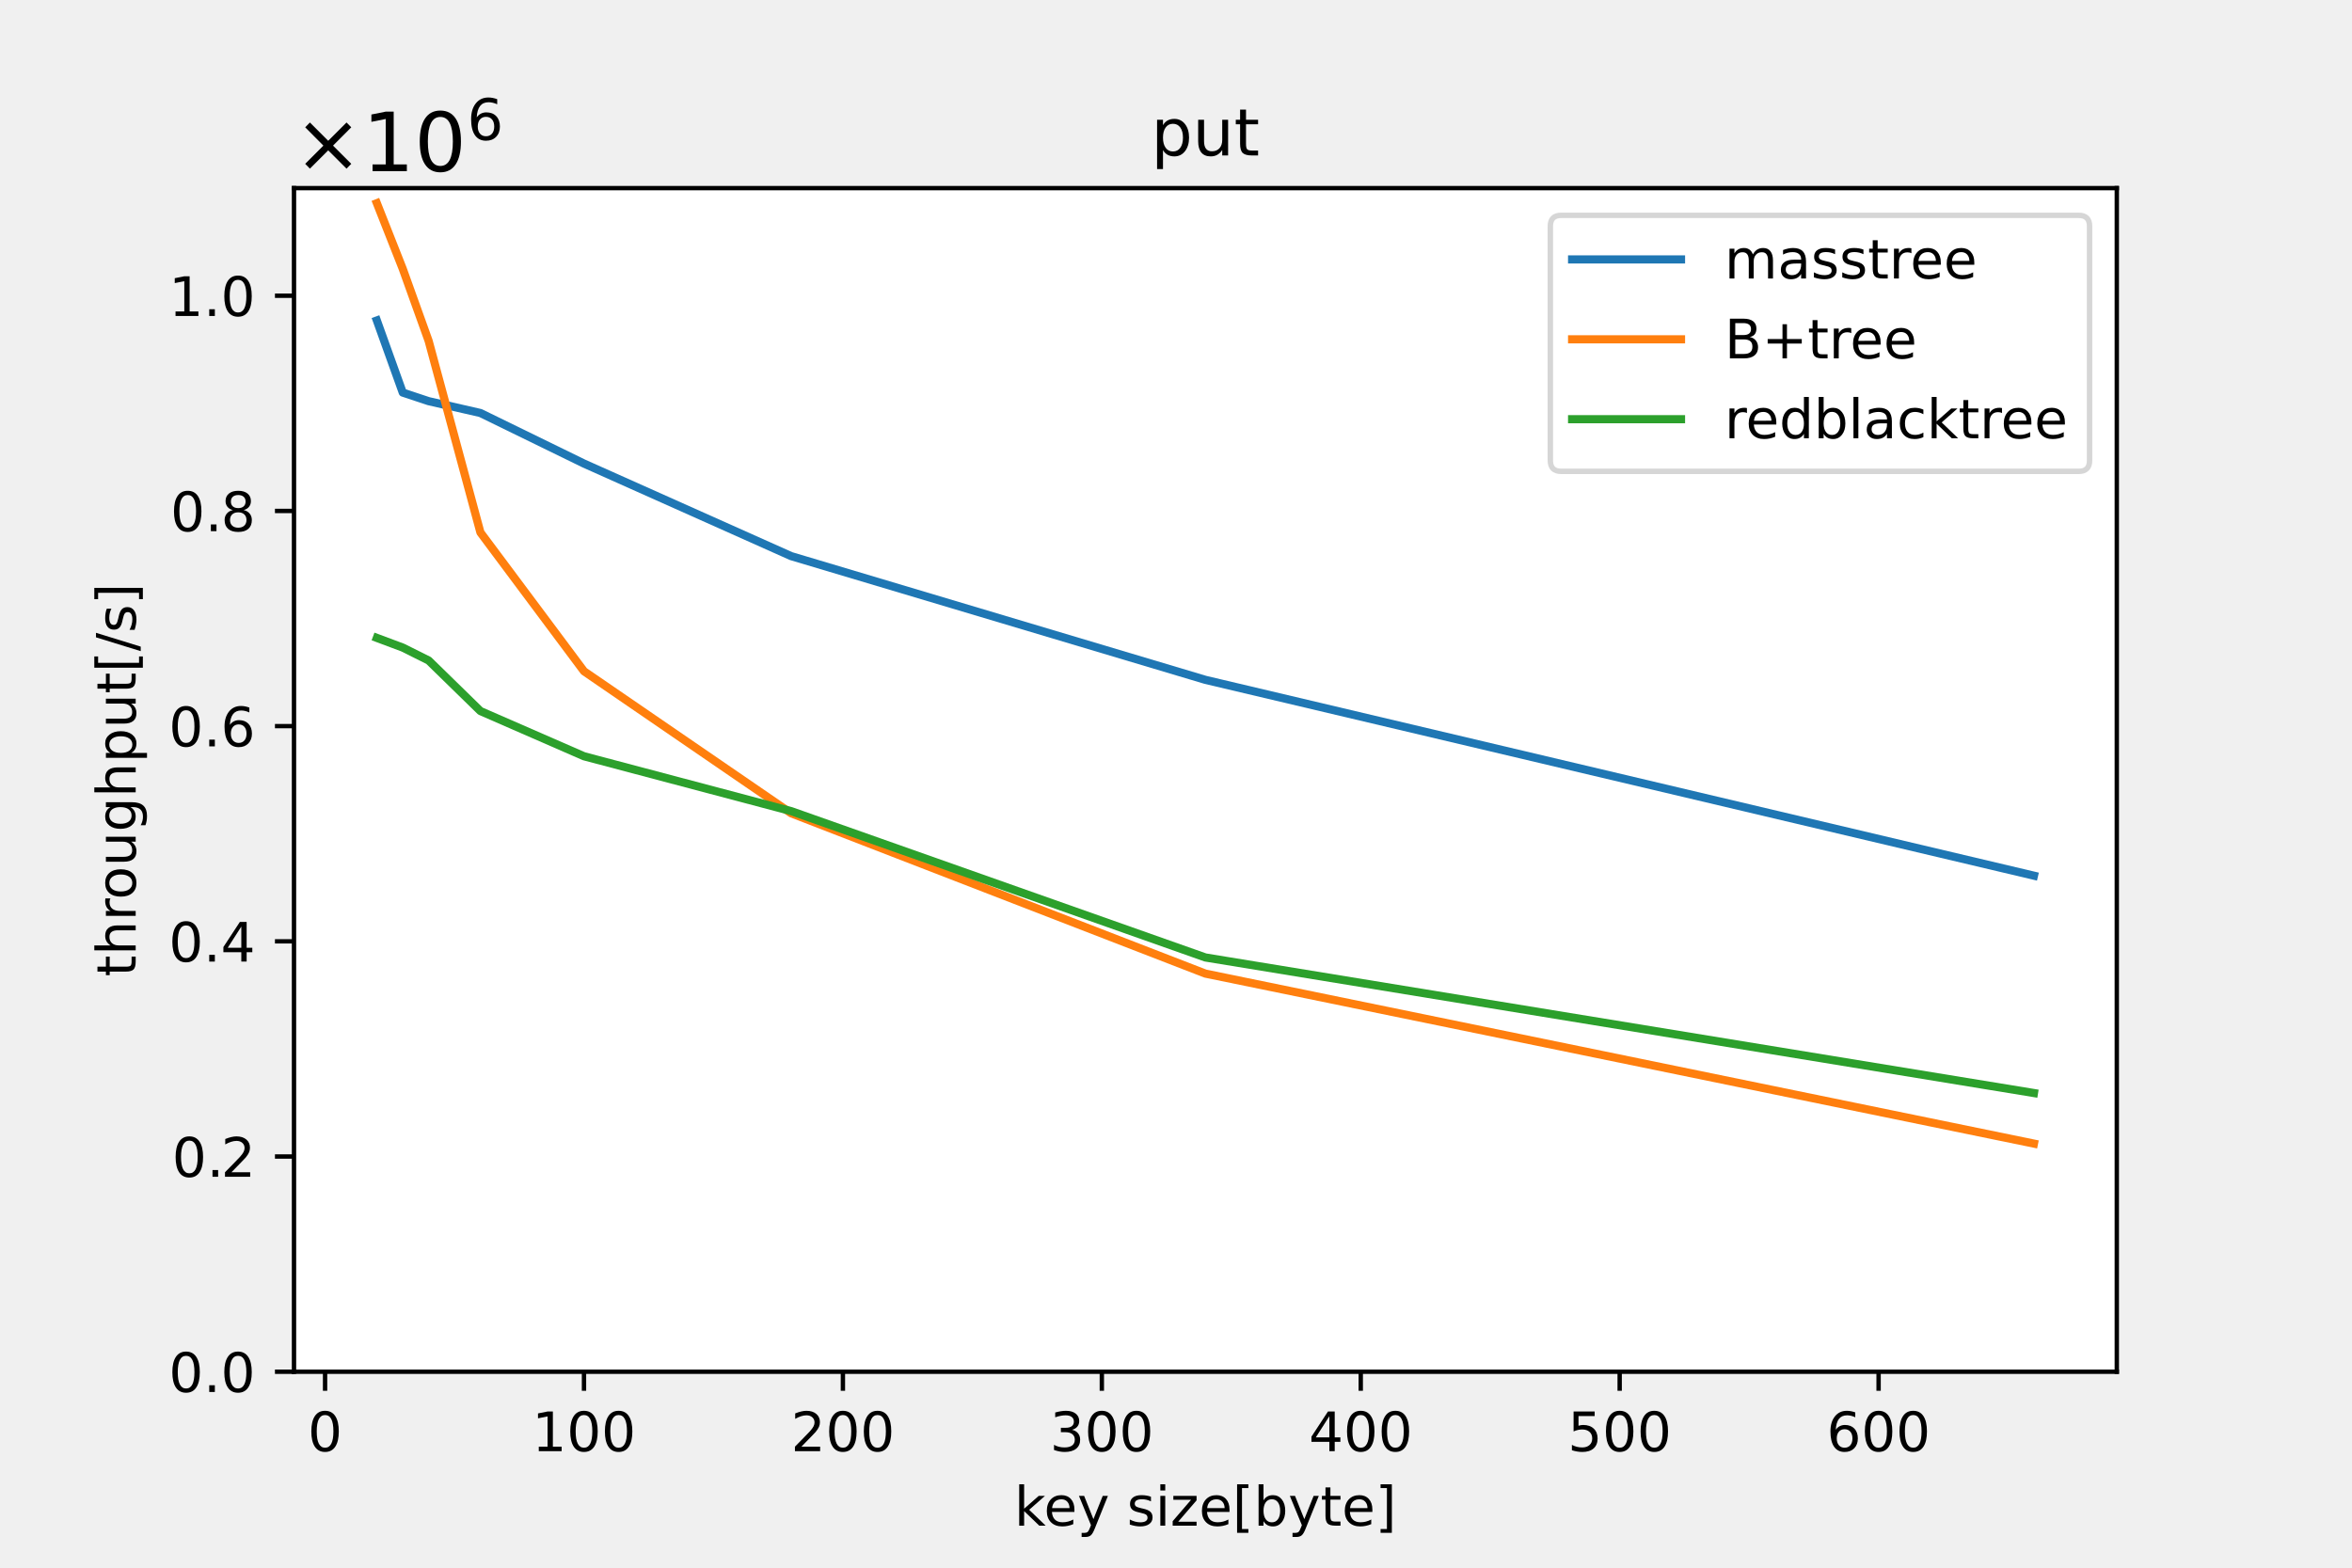
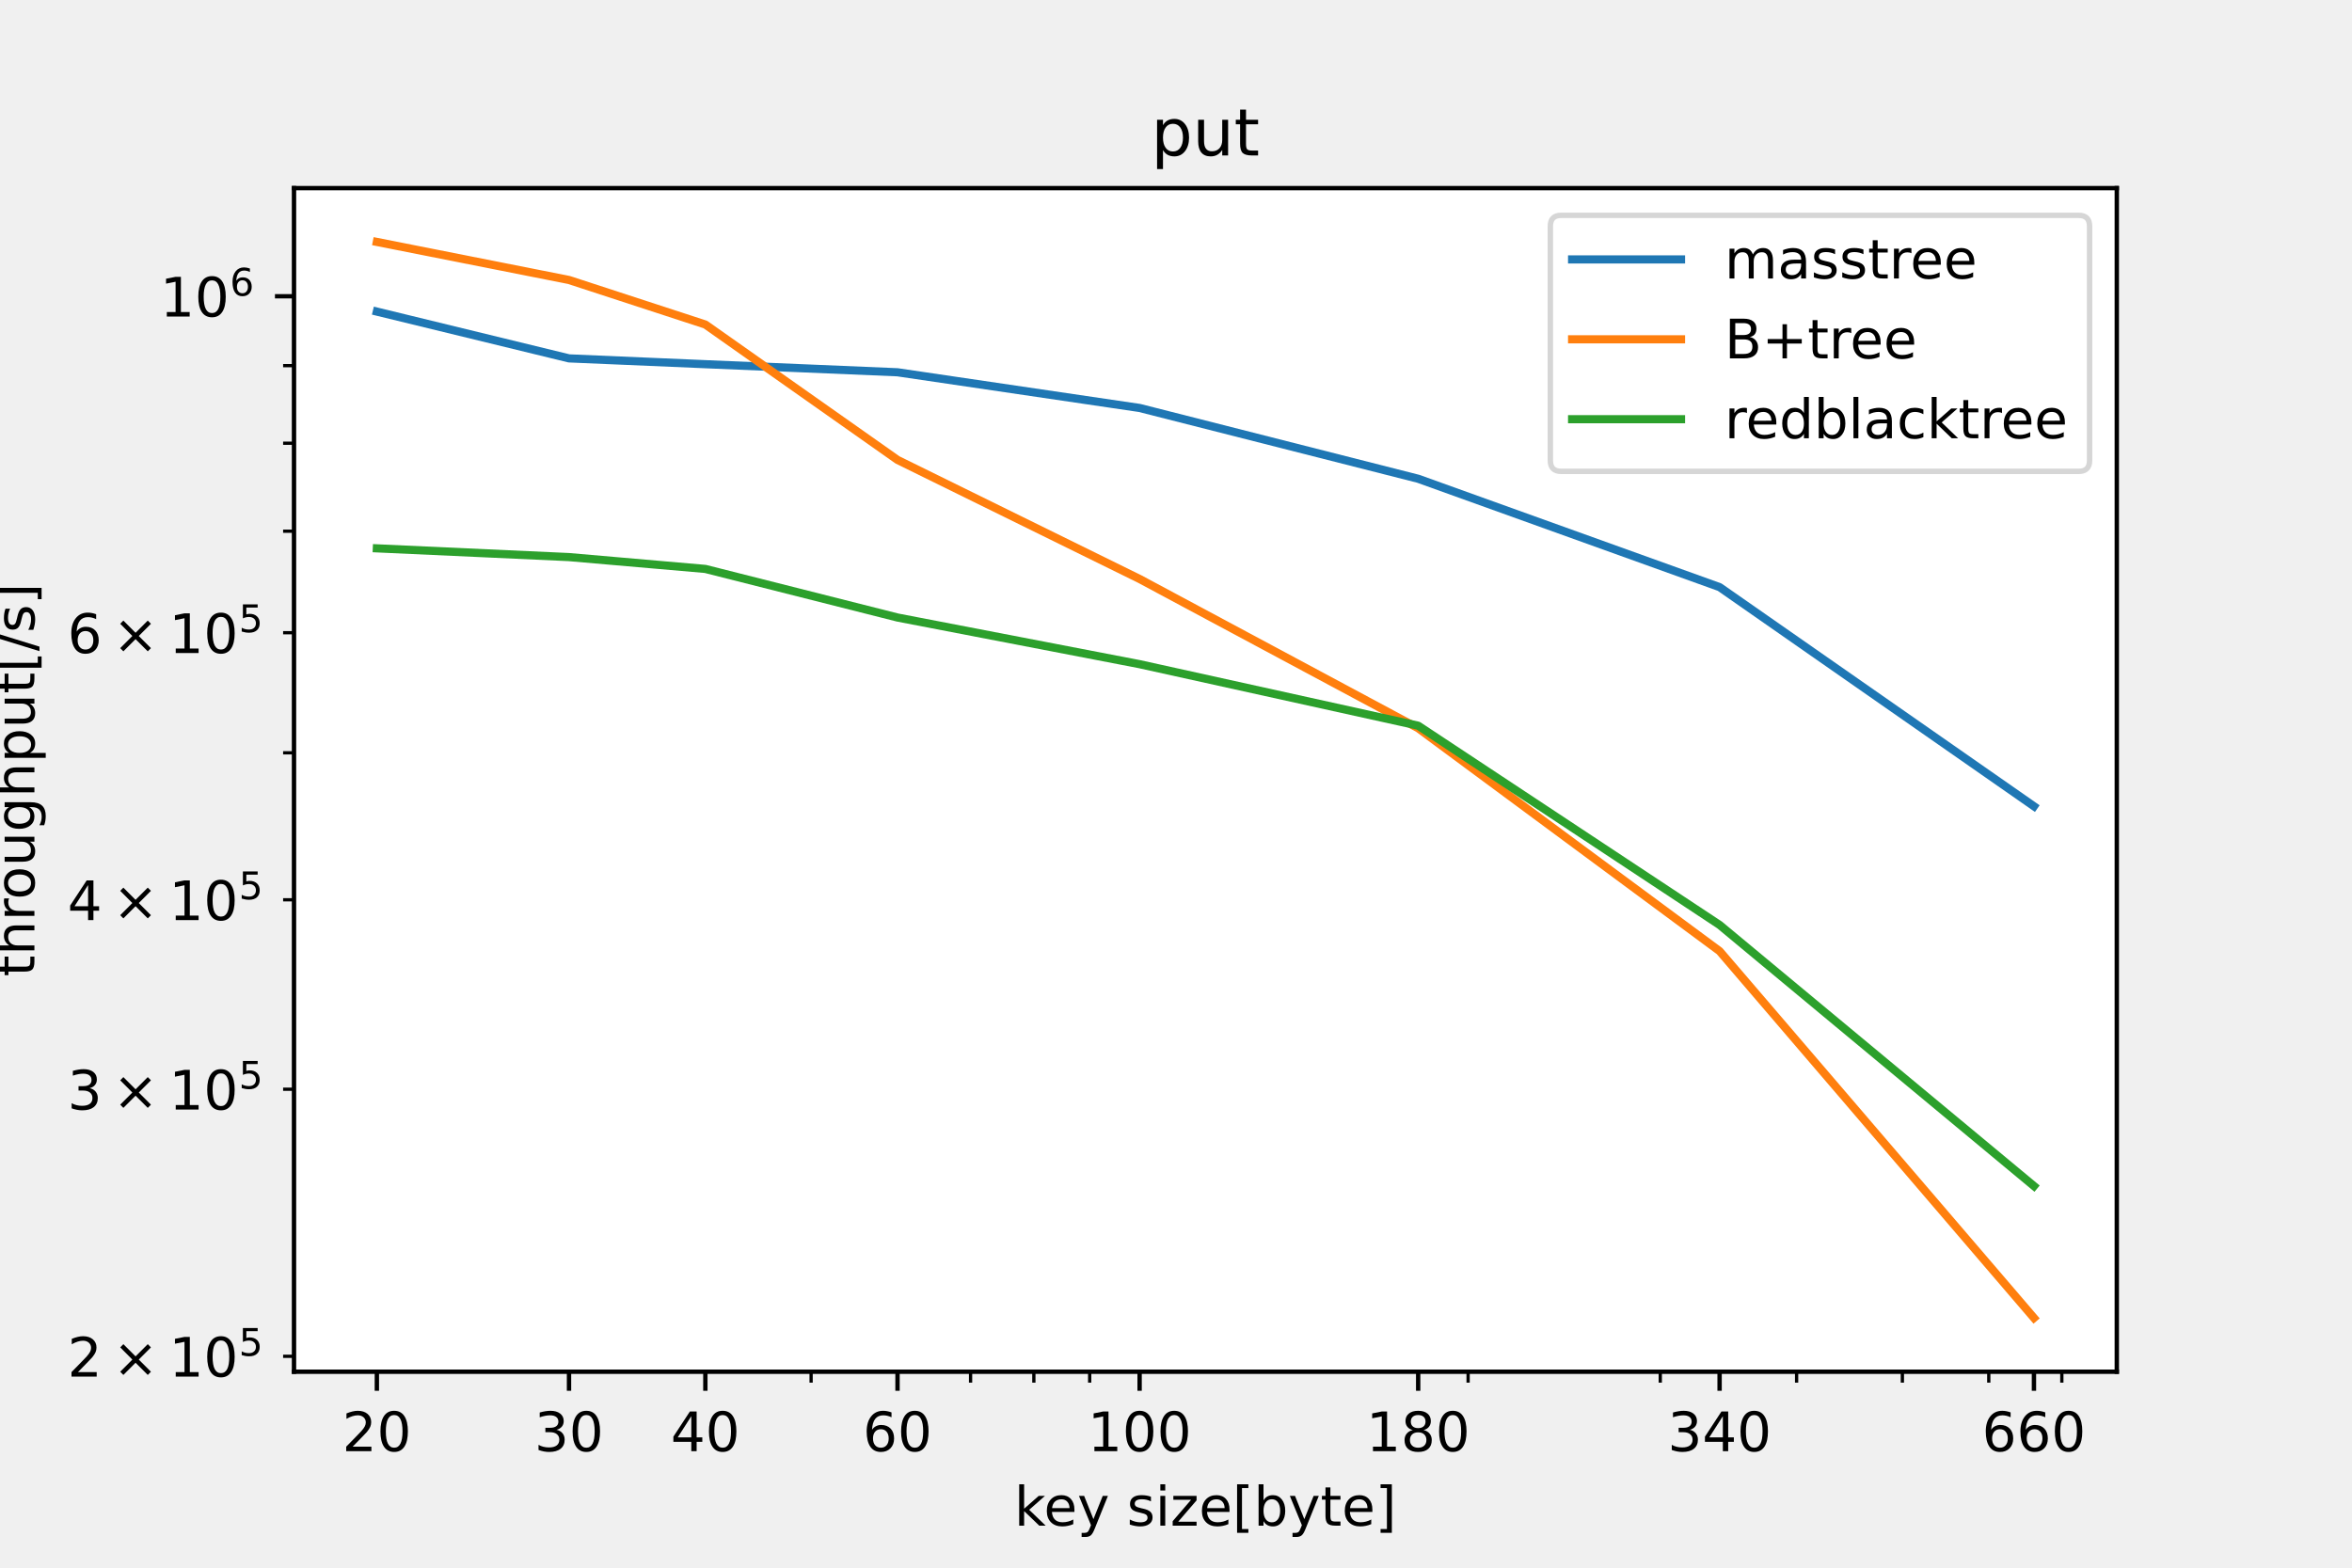
<svg xmlns="http://www.w3.org/2000/svg" xmlns:xlink="http://www.w3.org/1999/xlink" width="432pt" height="288pt" viewBox="0 0 432 288" version="1.1">
  <defs>
    <style type="text/css">*{stroke-linejoin: round; stroke-linecap: butt}</style>
  </defs>
  <g id="figure_1">
    <g id="patch_1">
      <path d="M 0 288  L 432 288  L 432 0  L 0 0  L 0 288  z " style="fill: none" />
    </g>
    <g id="axes_1">
      <g id="patch_2">
        <path d="M 54 252  L 388.8 252  L 388.8 34.56  L 54 34.56  z " style="fill: #ffffff" />
      </g>
      <g id="matplotlib.axis_1">
        <g id="xtick_1">
          <g id="line2d_1">
            <defs>
-               <path id="mc90c096ad5" d="M 0 0  L 0 3.5  " style="stroke: #000000; stroke-width: 0.8" />
-             </defs>
-             <g>
-               <use xlink:href="#mc90c096ad5" x="59.707" y="252" style="stroke: #000000; stroke-width: 0.8" />
+               <path id="m0f35cb4d89" d="M 0 0  L 0 3.5  " style="stroke: #000000; stroke-width: 0.8" />
+             </defs>
+             <g>
+               <use xlink:href="#m0f35cb4d89" x="69.218" y="252" style="stroke: #000000; stroke-width: 0.8" />
            </g>
          </g>
          <g id="text_1">
-             <g transform="translate(56.52557 266.5984)scale(0.1 -0.1)">
-               <defs>
+             <g transform="translate(62.85568 266.5984)scale(0.1 -0.1)">
+               <defs>
+                 <path id="DejaVuSans-32" d="M 1228 531  L 3431 531  L 3431 0  L 469 0  L 469 531  Q 828 903 1448 1529  Q 2069 2156 2228 2338  Q 2531 2678 2651 2914  Q 2772 3150 2772 3378  Q 2772 3750 2511 3984  Q 2250 4219 1831 4219  Q 1534 4219 1204 4116  Q 875 4013 500 3803  L 500 4441  Q 881 4594 1212 4672  Q 1544 4750 1819 4750  Q 2544 4750 2975 4387  Q 3406 4025 3406 3419  Q 3406 3131 3298 2873  Q 3191 2616 2906 2266  Q 2828 2175 2409 1742  Q 1991 1309 1228 531  z " transform="scale(0.015625)" />
                <path id="DejaVuSans-30" d="M 2034 4250  Q 1547 4250 1301 3770  Q 1056 3291 1056 2328  Q 1056 1369 1301 889  Q 1547 409 2034 409  Q 2525 409 2770 889  Q 3016 1369 3016 2328  Q 3016 3291 2770 3770  Q 2525 4250 2034 4250  z M 2034 4750  Q 2819 4750 3233 4129  Q 3647 3509 3647 2328  Q 3647 1150 3233 529  Q 2819 -91 2034 -91  Q 1250 -91 836 529  Q 422 1150 422 2328  Q 422 3509 836 4129  Q 1250 4750 2034 4750  z " transform="scale(0.015625)" />
              </defs>
-               <use xlink:href="#DejaVuSans-30" />
+               <use xlink:href="#DejaVuSans-32" />
+               <use xlink:href="#DejaVuSans-30" x="63.623" />
            </g>
          </g>
        </g>
        <g id="xtick_2">
          <g id="line2d_2">
            <g>
-               <use xlink:href="#mc90c096ad5" x="107.264" y="252" style="stroke: #000000; stroke-width: 0.8" />
+               <use xlink:href="#m0f35cb4d89" x="104.513" y="252" style="stroke: #000000; stroke-width: 0.8" />
            </g>
          </g>
          <g id="text_2">
-             <g transform="translate(97.71989 266.5984)scale(0.1 -0.1)">
+             <g transform="translate(98.15057 266.5984)scale(0.1 -0.1)">
+               <defs>
+                 <path id="DejaVuSans-33" d="M 2597 2516  Q 3050 2419 3304 2112  Q 3559 1806 3559 1356  Q 3559 666 3084 287  Q 2609 -91 1734 -91  Q 1441 -91 1130 -33  Q 819 25 488 141  L 488 750  Q 750 597 1062 519  Q 1375 441 1716 441  Q 2309 441 2620 675  Q 2931 909 2931 1356  Q 2931 1769 2642 2001  Q 2353 2234 1838 2234  L 1294 2234  L 1294 2753  L 1863 2753  Q 2328 2753 2575 2939  Q 2822 3125 2822 3475  Q 2822 3834 2567 4026  Q 2313 4219 1838 4219  Q 1578 4219 1281 4162  Q 984 4106 628 3988  L 628 4550  Q 988 4650 1302 4700  Q 1616 4750 1894 4750  Q 2613 4750 3031 4423  Q 3450 4097 3450 3541  Q 3450 3153 3228 2886  Q 3006 2619 2597 2516  z " transform="scale(0.015625)" />
+               </defs>
+               <use xlink:href="#DejaVuSans-33" />
+               <use xlink:href="#DejaVuSans-30" x="63.623" />
+             </g>
+           </g>
+         </g>
+         <g id="xtick_3">
+           <g id="line2d_3">
+             <g>
+               <use xlink:href="#m0f35cb4d89" x="129.555" y="252" style="stroke: #000000; stroke-width: 0.8" />
+             </g>
+           </g>
+           <g id="text_3">
+             <g transform="translate(123.1927 266.5984)scale(0.1 -0.1)">
+               <defs>
+                 <path id="DejaVuSans-34" d="M 2419 4116  L 825 1625  L 2419 1625  L 2419 4116  z M 2253 4666  L 3047 4666  L 3047 1625  L 3713 1625  L 3713 1100  L 3047 1100  L 3047 0  L 2419 0  L 2419 1100  L 313 1100  L 313 1709  L 2253 4666  z " transform="scale(0.015625)" />
+               </defs>
+               <use xlink:href="#DejaVuSans-34" />
+               <use xlink:href="#DejaVuSans-30" x="63.623" />
+             </g>
+           </g>
+         </g>
+         <g id="xtick_4">
+           <g id="line2d_4">
+             <g>
+               <use xlink:href="#m0f35cb4d89" x="164.85" y="252" style="stroke: #000000; stroke-width: 0.8" />
+             </g>
+           </g>
+           <g id="text_4">
+             <g transform="translate(158.4876 266.5984)scale(0.1 -0.1)">
+               <defs>
+                 <path id="DejaVuSans-36" d="M 2113 2584  Q 1688 2584 1439 2293  Q 1191 2003 1191 1497  Q 1191 994 1439 701  Q 1688 409 2113 409  Q 2538 409 2786 701  Q 3034 994 3034 1497  Q 3034 2003 2786 2293  Q 2538 2584 2113 2584  z M 3366 4563  L 3366 3988  Q 3128 4100 2886 4159  Q 2644 4219 2406 4219  Q 1781 4219 1451 3797  Q 1122 3375 1075 2522  Q 1259 2794 1537 2939  Q 1816 3084 2150 3084  Q 2853 3084 3261 2657  Q 3669 2231 3669 1497  Q 3669 778 3244 343  Q 2819 -91 2113 -91  Q 1303 -91 875 529  Q 447 1150 447 2328  Q 447 3434 972 4092  Q 1497 4750 2381 4750  Q 2619 4750 2861 4703  Q 3103 4656 3366 4563  z " transform="scale(0.015625)" />
+               </defs>
+               <use xlink:href="#DejaVuSans-36" />
+               <use xlink:href="#DejaVuSans-30" x="63.623" />
+             </g>
+           </g>
+         </g>
+         <g id="xtick_5">
+           <g id="line2d_5">
+             <g>
+               <use xlink:href="#m0f35cb4d89" x="209.316" y="252" style="stroke: #000000; stroke-width: 0.8" />
+             </g>
+           </g>
+           <g id="text_5">
+             <g transform="translate(199.7726 266.5984)scale(0.1 -0.1)">
              <defs>
                <path id="DejaVuSans-31" d="M 794 531  L 1825 531  L 1825 4091  L 703 3866  L 703 4441  L 1819 4666  L 2450 4666  L 2450 531  L 3481 531  L 3481 0  L 794 0  L 794 531  z " transform="scale(0.015625)" />
              </defs>
              <use xlink:href="#DejaVuSans-31" />
              <use xlink:href="#DejaVuSans-30" x="63.623" />
              <use xlink:href="#DejaVuSans-30" x="127.246" />
            </g>
          </g>
        </g>
-         <g id="xtick_3">
-           <g id="line2d_3">
-             <g>
-               <use xlink:href="#mc90c096ad5" x="154.82" y="252" style="stroke: #000000; stroke-width: 0.8" />
-             </g>
-           </g>
-           <g id="text_3">
-             <g transform="translate(145.2767 266.5984)scale(0.1 -0.1)">
-               <defs>
-                 <path id="DejaVuSans-32" d="M 1228 531  L 3431 531  L 3431 0  L 469 0  L 469 531  Q 828 903 1448 1529  Q 2069 2156 2228 2338  Q 2531 2678 2651 2914  Q 2772 3150 2772 3378  Q 2772 3750 2511 3984  Q 2250 4219 1831 4219  Q 1534 4219 1204 4116  Q 875 4013 500 3803  L 500 4441  Q 881 4594 1212 4672  Q 1544 4750 1819 4750  Q 2544 4750 2975 4387  Q 3406 4025 3406 3419  Q 3406 3131 3298 2873  Q 3191 2616 2906 2266  Q 2828 2175 2409 1742  Q 1991 1309 1228 531  z " transform="scale(0.015625)" />
-               </defs>
-               <use xlink:href="#DejaVuSans-32" />
-               <use xlink:href="#DejaVuSans-30" x="63.623" />
-               <use xlink:href="#DejaVuSans-30" x="127.246" />
-             </g>
-           </g>
-         </g>
-         <g id="xtick_4">
-           <g id="line2d_4">
-             <g>
-               <use xlink:href="#mc90c096ad5" x="202.377" y="252" style="stroke: #000000; stroke-width: 0.8" />
-             </g>
-           </g>
-           <g id="text_4">
-             <g transform="translate(192.8335 266.5984)scale(0.1 -0.1)">
-               <defs>
-                 <path id="DejaVuSans-33" d="M 2597 2516  Q 3050 2419 3304 2112  Q 3559 1806 3559 1356  Q 3559 666 3084 287  Q 2609 -91 1734 -91  Q 1441 -91 1130 -33  Q 819 25 488 141  L 488 750  Q 750 597 1062 519  Q 1375 441 1716 441  Q 2309 441 2620 675  Q 2931 909 2931 1356  Q 2931 1769 2642 2001  Q 2353 2234 1838 2234  L 1294 2234  L 1294 2753  L 1863 2753  Q 2328 2753 2575 2939  Q 2822 3125 2822 3475  Q 2822 3834 2567 4026  Q 2313 4219 1838 4219  Q 1578 4219 1281 4162  Q 984 4106 628 3988  L 628 4550  Q 988 4650 1302 4700  Q 1616 4750 1894 4750  Q 2613 4750 3031 4423  Q 3450 4097 3450 3541  Q 3450 3153 3228 2886  Q 3006 2619 2597 2516  z " transform="scale(0.015625)" />
-               </defs>
-               <use xlink:href="#DejaVuSans-33" />
-               <use xlink:href="#DejaVuSans-30" x="63.623" />
-               <use xlink:href="#DejaVuSans-30" x="127.246" />
-             </g>
-           </g>
-         </g>
-         <g id="xtick_5">
-           <g id="line2d_5">
-             <g>
-               <use xlink:href="#mc90c096ad5" x="249.934" y="252" style="stroke: #000000; stroke-width: 0.8" />
-             </g>
-           </g>
-           <g id="text_5">
-             <g transform="translate(240.3903 266.5984)scale(0.1 -0.1)">
-               <defs>
-                 <path id="DejaVuSans-34" d="M 2419 4116  L 825 1625  L 2419 1625  L 2419 4116  z M 2253 4666  L 3047 4666  L 3047 1625  L 3713 1625  L 3713 1100  L 3047 1100  L 3047 0  L 2419 0  L 2419 1100  L 313 1100  L 313 1709  L 2253 4666  z " transform="scale(0.015625)" />
-               </defs>
-               <use xlink:href="#DejaVuSans-34" />
-               <use xlink:href="#DejaVuSans-30" x="63.623" />
-               <use xlink:href="#DejaVuSans-30" x="127.246" />
-             </g>
-           </g>
-         </g>
        <g id="xtick_6">
          <g id="line2d_6">
            <g>
-               <use xlink:href="#mc90c096ad5" x="297.491" y="252" style="stroke: #000000; stroke-width: 0.8" />
+               <use xlink:href="#m0f35cb4d89" x="260.482" y="252" style="stroke: #000000; stroke-width: 0.8" />
            </g>
          </g>
          <g id="text_6">
-             <g transform="translate(287.9472 266.5984)scale(0.1 -0.1)">
-               <defs>
-                 <path id="DejaVuSans-35" d="M 691 4666  L 3169 4666  L 3169 4134  L 1269 4134  L 1269 2991  Q 1406 3038 1543 3061  Q 1681 3084 1819 3084  Q 2600 3084 3056 2656  Q 3513 2228 3513 1497  Q 3513 744 3044 326  Q 2575 -91 1722 -91  Q 1428 -91 1123 -41  Q 819 9 494 109  L 494 744  Q 775 591 1075 516  Q 1375 441 1709 441  Q 2250 441 2565 725  Q 2881 1009 2881 1497  Q 2881 1984 2565 2268  Q 2250 2553 1709 2553  Q 1456 2553 1204 2497  Q 953 2441 691 2322  L 691 4666  z " transform="scale(0.015625)" />
-               </defs>
-               <use xlink:href="#DejaVuSans-35" />
-               <use xlink:href="#DejaVuSans-30" x="63.623" />
+             <g transform="translate(250.9382 266.5984)scale(0.1 -0.1)">
+               <defs>
+                 <path id="DejaVuSans-38" d="M 2034 2216  Q 1584 2216 1326 1975  Q 1069 1734 1069 1313  Q 1069 891 1326 650  Q 1584 409 2034 409  Q 2484 409 2743 651  Q 3003 894 3003 1313  Q 3003 1734 2745 1975  Q 2488 2216 2034 2216  z M 1403 2484  Q 997 2584 770 2862  Q 544 3141 544 3541  Q 544 4100 942 4425  Q 1341 4750 2034 4750  Q 2731 4750 3128 4425  Q 3525 4100 3525 3541  Q 3525 3141 3298 2862  Q 3072 2584 2669 2484  Q 3125 2378 3379 2068  Q 3634 1759 3634 1313  Q 3634 634 3220 271  Q 2806 -91 2034 -91  Q 1263 -91 848 271  Q 434 634 434 1313  Q 434 1759 690 2068  Q 947 2378 1403 2484  z M 1172 3481  Q 1172 3119 1398 2916  Q 1625 2713 2034 2713  Q 2441 2713 2670 2916  Q 2900 3119 2900 3481  Q 2900 3844 2670 4047  Q 2441 4250 2034 4250  Q 1625 4250 1398 4047  Q 1172 3844 1172 3481  z " transform="scale(0.015625)" />
+               </defs>
+               <use xlink:href="#DejaVuSans-31" />
+               <use xlink:href="#DejaVuSans-38" x="63.623" />
              <use xlink:href="#DejaVuSans-30" x="127.246" />
            </g>
          </g>
        </g>
        <g id="xtick_7">
          <g id="line2d_7">
            <g>
-               <use xlink:href="#mc90c096ad5" x="345.048" y="252" style="stroke: #000000; stroke-width: 0.8" />
+               <use xlink:href="#m0f35cb4d89" x="315.843" y="252" style="stroke: #000000; stroke-width: 0.8" />
            </g>
          </g>
          <g id="text_7">
-             <g transform="translate(335.504 266.5984)scale(0.1 -0.1)">
-               <defs>
-                 <path id="DejaVuSans-36" d="M 2113 2584  Q 1688 2584 1439 2293  Q 1191 2003 1191 1497  Q 1191 994 1439 701  Q 1688 409 2113 409  Q 2538 409 2786 701  Q 3034 994 3034 1497  Q 3034 2003 2786 2293  Q 2538 2584 2113 2584  z M 3366 4563  L 3366 3988  Q 3128 4100 2886 4159  Q 2644 4219 2406 4219  Q 1781 4219 1451 3797  Q 1122 3375 1075 2522  Q 1259 2794 1537 2939  Q 1816 3084 2150 3084  Q 2853 3084 3261 2657  Q 3669 2231 3669 1497  Q 3669 778 3244 343  Q 2819 -91 2113 -91  Q 1303 -91 875 529  Q 447 1150 447 2328  Q 447 3434 972 4092  Q 1497 4750 2381 4750  Q 2619 4750 2861 4703  Q 3103 4656 3366 4563  z " transform="scale(0.015625)" />
-               </defs>
+             <g transform="translate(306.2997 266.5984)scale(0.1 -0.1)">
+               <use xlink:href="#DejaVuSans-33" />
+               <use xlink:href="#DejaVuSans-34" x="63.623" />
+               <use xlink:href="#DejaVuSans-30" x="127.246" />
+             </g>
+           </g>
+         </g>
+         <g id="xtick_8">
+           <g id="line2d_8">
+             <g>
+               <use xlink:href="#m0f35cb4d89" x="373.582" y="252" style="stroke: #000000; stroke-width: 0.8" />
+             </g>
+           </g>
+           <g id="text_8">
+             <g transform="translate(364.0381 266.5984)scale(0.1 -0.1)">
              <use xlink:href="#DejaVuSans-36" />
-               <use xlink:href="#DejaVuSans-30" x="63.623" />
+               <use xlink:href="#DejaVuSans-36" x="63.623" />
              <use xlink:href="#DejaVuSans-30" x="127.246" />
            </g>
          </g>
        </g>
-         <g id="text_8">
+         <g id="xtick_9">
+           <g id="line2d_9">
+             <defs>
+               <path id="m2945cc42e5" d="M 0 0  L 0 2  " style="stroke: #000000; stroke-width: 0.6" />
+             </defs>
+             <g>
+               <use xlink:href="#m2945cc42e5" x="148.979" y="252" style="stroke: #000000; stroke-width: 0.6" />
+             </g>
+           </g>
+         </g>
+         <g id="xtick_10">
+           <g id="line2d_10">
+             <g>
+               <use xlink:href="#m2945cc42e5" x="178.269" y="252" style="stroke: #000000; stroke-width: 0.6" />
+             </g>
+           </g>
+         </g>
+         <g id="xtick_11">
+           <g id="line2d_11">
+             <g>
+               <use xlink:href="#m2945cc42e5" x="189.892" y="252" style="stroke: #000000; stroke-width: 0.6" />
+             </g>
+           </g>
+         </g>
+         <g id="xtick_12">
+           <g id="line2d_12">
+             <g>
+               <use xlink:href="#m2945cc42e5" x="200.145" y="252" style="stroke: #000000; stroke-width: 0.6" />
+             </g>
+           </g>
+         </g>
+         <g id="xtick_13">
+           <g id="line2d_13">
+             <g>
+               <use xlink:href="#m2945cc42e5" x="269.653" y="252" style="stroke: #000000; stroke-width: 0.6" />
+             </g>
+           </g>
+         </g>
+         <g id="xtick_14">
+           <g id="line2d_14">
+             <g>
+               <use xlink:href="#m2945cc42e5" x="304.948" y="252" style="stroke: #000000; stroke-width: 0.6" />
+             </g>
+           </g>
+         </g>
+         <g id="xtick_15">
+           <g id="line2d_15">
+             <g>
+               <use xlink:href="#m2945cc42e5" x="329.99" y="252" style="stroke: #000000; stroke-width: 0.6" />
+             </g>
+           </g>
+         </g>
+         <g id="xtick_16">
+           <g id="line2d_16">
+             <g>
+               <use xlink:href="#m2945cc42e5" x="349.415" y="252" style="stroke: #000000; stroke-width: 0.6" />
+             </g>
+           </g>
+         </g>
+         <g id="xtick_17">
+           <g id="line2d_17">
+             <g>
+               <use xlink:href="#m2945cc42e5" x="365.285" y="252" style="stroke: #000000; stroke-width: 0.6" />
+             </g>
+           </g>
+         </g>
+         <g id="xtick_18">
+           <g id="line2d_18">
+             <g>
+               <use xlink:href="#m2945cc42e5" x="378.704" y="252" style="stroke: #000000; stroke-width: 0.6" />
+             </g>
+           </g>
+         </g>
+         <g id="text_9">
          <g transform="translate(186.2945 280.2766)scale(0.1 -0.1)">
            <defs>
              <path id="DejaVuSans-6b" d="M 581 4863  L 1159 4863  L 1159 1991  L 2875 3500  L 3609 3500  L 1753 1863  L 3688 0  L 2938 0  L 1159 1709  L 1159 0  L 581 0  L 581 4863  z " transform="scale(0.015625)" />
              <path id="DejaVuSans-65" d="M 3597 1894  L 3597 1613  L 953 1613  Q 991 1019 1311 708  Q 1631 397 2203 397  Q 2534 397 2845 478  Q 3156 559 3463 722  L 3463 178  Q 3153 47 2828 -22  Q 2503 -91 2169 -91  Q 1331 -91 842 396  Q 353 884 353 1716  Q 353 2575 817 3079  Q 1281 3584 2069 3584  Q 2775 3584 3186 3129  Q 3597 2675 3597 1894  z M 3022 2063  Q 3016 2534 2758 2815  Q 2500 3097 2075 3097  Q 1594 3097 1305 2825  Q 1016 2553 972 2059  L 3022 2063  z " transform="scale(0.015625)" />
              <path id="DejaVuSans-79" d="M 2059 -325  Q 1816 -950 1584 -1140  Q 1353 -1331 966 -1331  L 506 -1331  L 506 -850  L 844 -850  Q 1081 -850 1212 -737  Q 1344 -625 1503 -206  L 1606 56  L 191 3500  L 800 3500  L 1894 763  L 2988 3500  L 3597 3500  L 2059 -325  z " transform="scale(0.015625)" />
              <path id="DejaVuSans-20" transform="scale(0.015625)" />
              <path id="DejaVuSans-73" d="M 2834 3397  L 2834 2853  Q 2591 2978 2328 3040  Q 2066 3103 1784 3103  Q 1356 3103 1142 2972  Q 928 2841 928 2578  Q 928 2378 1081 2264  Q 1234 2150 1697 2047  L 1894 2003  Q 2506 1872 2764 1633  Q 3022 1394 3022 966  Q 3022 478 2636 193  Q 2250 -91 1575 -91  Q 1294 -91 989 -36  Q 684 19 347 128  L 347 722  Q 666 556 975 473  Q 1284 391 1588 391  Q 1994 391 2212 530  Q 2431 669 2431 922  Q 2431 1156 2273 1281  Q 2116 1406 1581 1522  L 1381 1569  Q 847 1681 609 1914  Q 372 2147 372 2553  Q 372 3047 722 3315  Q 1072 3584 1716 3584  Q 2034 3584 2315 3537  Q 2597 3491 2834 3397  z " transform="scale(0.015625)" />
              <path id="DejaVuSans-69" d="M 603 3500  L 1178 3500  L 1178 0  L 603 0  L 603 3500  z M 603 4863  L 1178 4863  L 1178 4134  L 603 4134  L 603 4863  z " transform="scale(0.015625)" />
              <path id="DejaVuSans-7a" d="M 353 3500  L 3084 3500  L 3084 2975  L 922 459  L 3084 459  L 3084 0  L 275 0  L 275 525  L 2438 3041  L 353 3041  L 353 3500  z " transform="scale(0.015625)" />
              <path id="DejaVuSans-5b" d="M 550 4863  L 1875 4863  L 1875 4416  L 1125 4416  L 1125 -397  L 1875 -397  L 1875 -844  L 550 -844  L 550 4863  z " transform="scale(0.015625)" />
              <path id="DejaVuSans-62" d="M 3116 1747  Q 3116 2381 2855 2742  Q 2594 3103 2138 3103  Q 1681 3103 1420 2742  Q 1159 2381 1159 1747  Q 1159 1113 1420 752  Q 1681 391 2138 391  Q 2594 391 2855 752  Q 3116 1113 3116 1747  z M 1159 2969  Q 1341 3281 1617 3432  Q 1894 3584 2278 3584  Q 2916 3584 3314 3078  Q 3713 2572 3713 1747  Q 3713 922 3314 415  Q 2916 -91 2278 -91  Q 1894 -91 1617 61  Q 1341 213 1159 525  L 1159 0  L 581 0  L 581 4863  L 1159 4863  L 1159 2969  z " transform="scale(0.015625)" />
              <path id="DejaVuSans-74" d="M 1172 4494  L 1172 3500  L 2356 3500  L 2356 3053  L 1172 3053  L 1172 1153  Q 1172 725 1289 603  Q 1406 481 1766 481  L 2356 481  L 2356 0  L 1766 0  Q 1100 0 847 248  Q 594 497 594 1153  L 594 3053  L 172 3053  L 172 3500  L 594 3500  L 594 4494  L 1172 4494  z " transform="scale(0.015625)" />
              <path id="DejaVuSans-5d" d="M 1947 4863  L 1947 -844  L 622 -844  L 622 -397  L 1369 -397  L 1369 4416  L 622 4416  L 622 4863  L 1947 4863  z " transform="scale(0.015625)" />
            </defs>
            <use xlink:href="#DejaVuSans-6b" />
            <use xlink:href="#DejaVuSans-65" x="54.285" />
            <use xlink:href="#DejaVuSans-79" x="115.809" />
            <use xlink:href="#DejaVuSans-20" x="174.988" />
            <use xlink:href="#DejaVuSans-73" x="206.775" />
            <use xlink:href="#DejaVuSans-69" x="258.875" />
            <use xlink:href="#DejaVuSans-7a" x="286.658" />
            <use xlink:href="#DejaVuSans-65" x="339.148" />
            <use xlink:href="#DejaVuSans-5b" x="400.672" />
            <use xlink:href="#DejaVuSans-62" x="439.686" />
            <use xlink:href="#DejaVuSans-79" x="503.162" />
            <use xlink:href="#DejaVuSans-74" x="562.342" />
            <use xlink:href="#DejaVuSans-65" x="601.551" />
            <use xlink:href="#DejaVuSans-5d" x="663.074" />
          </g>
        </g>
      </g>
      <g id="matplotlib.axis_2">
        <g id="ytick_1">
-           <g id="line2d_8">
-             <defs>
-               <path id="m480e094784" d="M 0 0  L -3.5 0  " style="stroke: #000000; stroke-width: 0.8" />
-             </defs>
-             <g>
-               <use xlink:href="#m480e094784" x="54" y="252" style="stroke: #000000; stroke-width: 0.8" />
-             </g>
-           </g>
-           <g id="text_9">
-             <g transform="translate(31 255.7992)scale(0.1 -0.1)">
-               <defs>
-                 <path id="DejaVuSans-2e" d="M 684 794  L 1344 794  L 1344 0  L 684 0  L 684 794  z " transform="scale(0.015625)" />
-               </defs>
-               <use xlink:href="#DejaVuSans-30" transform="translate(0 0.78125)" />
-               <use xlink:href="#DejaVuSans-2e" transform="translate(63.62305 0.78125)" />
-               <use xlink:href="#DejaVuSans-30" transform="translate(95.41016 0.78125)" />
+           <g id="line2d_19">
+             <defs>
+               <path id="ma09c35f5ed" d="M 0 0  L -3.5 0  " style="stroke: #000000; stroke-width: 0.8" />
+             </defs>
+             <g>
+               <use xlink:href="#ma09c35f5ed" x="54" y="54.426" style="stroke: #000000; stroke-width: 0.8" />
+             </g>
+           </g>
+           <g id="text_10">
+             <g transform="translate(29.4 58.22543)scale(0.1 -0.1)">
+               <use xlink:href="#DejaVuSans-31" transform="translate(0 0.765625)" />
+               <use xlink:href="#DejaVuSans-30" transform="translate(63.62305 0.765625)" />
+               <use xlink:href="#DejaVuSans-36" transform="translate(128.2031 39.04688)scale(0.7)" />
            </g>
          </g>
        </g>
        <g id="ytick_2">
-           <g id="line2d_9">
-             <g>
-               <use xlink:href="#m480e094784" x="54" y="212.465" style="stroke: #000000; stroke-width: 0.8" />
-             </g>
-           </g>
-           <g id="text_10">
-             <g transform="translate(31.6 216.2647)scale(0.1 -0.1)">
-               <use xlink:href="#DejaVuSans-30" transform="translate(0 0.78125)" />
-               <use xlink:href="#DejaVuSans-2e" transform="translate(63.62305 0.78125)" />
-               <use xlink:href="#DejaVuSans-32" transform="translate(89.91016 0.78125)" />
+           <g id="line2d_20">
+             <defs>
+               <path id="mf506055102" d="M 0 0  L -2 0  " style="stroke: #000000; stroke-width: 0.6" />
+             </defs>
+             <g>
+               <use xlink:href="#mf506055102" x="54" y="249.167" style="stroke: #000000; stroke-width: 0.6" />
+             </g>
+           </g>
+           <g id="text_11">
+             <g transform="translate(12.4 252.9661)scale(0.1 -0.1)">
+               <defs>
+                 <path id="DejaVuSans-d7" d="M 4488 3438  L 3059 2003  L 4488 575  L 4116 197  L 2681 1631  L 1247 197  L 878 575  L 2303 2003  L 878 3438  L 1247 3816  L 2681 2381  L 4116 3816  L 4488 3438  z " transform="scale(0.015625)" />
+                 <path id="DejaVuSans-35" d="M 691 4666  L 3169 4666  L 3169 4134  L 1269 4134  L 1269 2991  Q 1406 3038 1543 3061  Q 1681 3084 1819 3084  Q 2600 3084 3056 2656  Q 3513 2228 3513 1497  Q 3513 744 3044 326  Q 2575 -91 1722 -91  Q 1428 -91 1123 -41  Q 819 9 494 109  L 494 744  Q 775 591 1075 516  Q 1375 441 1709 441  Q 2250 441 2565 725  Q 2881 1009 2881 1497  Q 2881 1984 2565 2268  Q 2250 2553 1709 2553  Q 1456 2553 1204 2497  Q 953 2441 691 2322  L 691 4666  z " transform="scale(0.015625)" />
+               </defs>
+               <use xlink:href="#DejaVuSans-32" transform="translate(0 0.684375)" />
+               <use xlink:href="#DejaVuSans-d7" transform="translate(83.10547 0.684375)" />
+               <use xlink:href="#DejaVuSans-31" transform="translate(186.377 0.684375)" />
+               <use xlink:href="#DejaVuSans-30" transform="translate(250 0.684375)" />
+               <use xlink:href="#DejaVuSans-35" transform="translate(314.5801 38.96563)scale(0.7)" />
            </g>
          </g>
        </g>
        <g id="ytick_3">
-           <g id="line2d_10">
-             <g>
-               <use xlink:href="#m480e094784" x="54" y="172.931" style="stroke: #000000; stroke-width: 0.8" />
-             </g>
-           </g>
-           <g id="text_11">
-             <g transform="translate(31 176.7301)scale(0.1 -0.1)">
-               <use xlink:href="#DejaVuSans-30" transform="translate(0 0.78125)" />
-               <use xlink:href="#DejaVuSans-2e" transform="translate(63.62305 0.78125)" />
-               <use xlink:href="#DejaVuSans-34" transform="translate(95.41016 0.78125)" />
+           <g id="line2d_21">
+             <g>
+               <use xlink:href="#mf506055102" x="54" y="200.106" style="stroke: #000000; stroke-width: 0.6" />
+             </g>
+           </g>
+           <g id="text_12">
+             <g transform="translate(12.4 203.9051)scale(0.1 -0.1)">
+               <use xlink:href="#DejaVuSans-33" transform="translate(0 0.684375)" />
+               <use xlink:href="#DejaVuSans-d7" transform="translate(83.10547 0.684375)" />
+               <use xlink:href="#DejaVuSans-31" transform="translate(186.377 0.684375)" />
+               <use xlink:href="#DejaVuSans-30" transform="translate(250 0.684375)" />
+               <use xlink:href="#DejaVuSans-35" transform="translate(314.5801 38.96563)scale(0.7)" />
            </g>
          </g>
        </g>
        <g id="ytick_4">
-           <g id="line2d_11">
-             <g>
-               <use xlink:href="#m480e094784" x="54" y="133.396" style="stroke: #000000; stroke-width: 0.8" />
-             </g>
-           </g>
-           <g id="text_12">
-             <g transform="translate(31 137.1956)scale(0.1 -0.1)">
-               <use xlink:href="#DejaVuSans-30" transform="translate(0 0.78125)" />
-               <use xlink:href="#DejaVuSans-2e" transform="translate(63.62305 0.78125)" />
-               <use xlink:href="#DejaVuSans-36" transform="translate(95.41016 0.78125)" />
+           <g id="line2d_22">
+             <g>
+               <use xlink:href="#mf506055102" x="54" y="165.297" style="stroke: #000000; stroke-width: 0.6" />
+             </g>
+           </g>
+           <g id="text_13">
+             <g transform="translate(12.4 169.0958)scale(0.1 -0.1)">
+               <use xlink:href="#DejaVuSans-34" transform="translate(0 0.684375)" />
+               <use xlink:href="#DejaVuSans-d7" transform="translate(83.10547 0.684375)" />
+               <use xlink:href="#DejaVuSans-31" transform="translate(186.377 0.684375)" />
+               <use xlink:href="#DejaVuSans-30" transform="translate(250 0.684375)" />
+               <use xlink:href="#DejaVuSans-35" transform="translate(314.5801 38.96563)scale(0.7)" />
            </g>
          </g>
        </g>
        <g id="ytick_5">
-           <g id="line2d_12">
-             <g>
-               <use xlink:href="#m480e094784" x="54" y="93.862" style="stroke: #000000; stroke-width: 0.8" />
-             </g>
-           </g>
-           <g id="text_13">
-             <g transform="translate(31.3 97.66104)scale(0.1 -0.1)">
-               <defs>
-                 <path id="DejaVuSans-38" d="M 2034 2216  Q 1584 2216 1326 1975  Q 1069 1734 1069 1313  Q 1069 891 1326 650  Q 1584 409 2034 409  Q 2484 409 2743 651  Q 3003 894 3003 1313  Q 3003 1734 2745 1975  Q 2488 2216 2034 2216  z M 1403 2484  Q 997 2584 770 2862  Q 544 3141 544 3541  Q 544 4100 942 4425  Q 1341 4750 2034 4750  Q 2731 4750 3128 4425  Q 3525 4100 3525 3541  Q 3525 3141 3298 2862  Q 3072 2584 2669 2484  Q 3125 2378 3379 2068  Q 3634 1759 3634 1313  Q 3634 634 3220 271  Q 2806 -91 2034 -91  Q 1263 -91 848 271  Q 434 634 434 1313  Q 434 1759 690 2068  Q 947 2378 1403 2484  z M 1172 3481  Q 1172 3119 1398 2916  Q 1625 2713 2034 2713  Q 2441 2713 2670 2916  Q 2900 3119 2900 3481  Q 2900 3844 2670 4047  Q 2441 4250 2034 4250  Q 1625 4250 1398 4047  Q 1172 3844 1172 3481  z " transform="scale(0.015625)" />
-               </defs>
-               <use xlink:href="#DejaVuSans-30" transform="translate(0 0.78125)" />
-               <use xlink:href="#DejaVuSans-2e" transform="translate(63.62305 0.78125)" />
-               <use xlink:href="#DejaVuSans-38" transform="translate(92.78516 0.78125)" />
+           <g id="line2d_23">
+             <g>
+               <use xlink:href="#mf506055102" x="54" y="138.296" style="stroke: #000000; stroke-width: 0.6" />
            </g>
          </g>
        </g>
        <g id="ytick_6">
-           <g id="line2d_13">
-             <g>
-               <use xlink:href="#m480e094784" x="54" y="54.327" style="stroke: #000000; stroke-width: 0.8" />
+           <g id="line2d_24">
+             <g>
+               <use xlink:href="#mf506055102" x="54" y="116.236" style="stroke: #000000; stroke-width: 0.6" />
            </g>
          </g>
          <g id="text_14">
-             <g transform="translate(31 58.12649)scale(0.1 -0.1)">
-               <use xlink:href="#DejaVuSans-31" transform="translate(0 0.78125)" />
-               <use xlink:href="#DejaVuSans-2e" transform="translate(63.62305 0.78125)" />
-               <use xlink:href="#DejaVuSans-30" transform="translate(95.41016 0.78125)" />
+             <g transform="translate(12.4 120.0349)scale(0.1 -0.1)">
+               <use xlink:href="#DejaVuSans-36" transform="translate(0 0.684375)" />
+               <use xlink:href="#DejaVuSans-d7" transform="translate(83.10547 0.684375)" />
+               <use xlink:href="#DejaVuSans-31" transform="translate(186.377 0.684375)" />
+               <use xlink:href="#DejaVuSans-30" transform="translate(250 0.684375)" />
+               <use xlink:href="#DejaVuSans-35" transform="translate(314.5801 38.96563)scale(0.7)" />
+             </g>
+           </g>
+         </g>
+         <g id="ytick_7">
+           <g id="line2d_25">
+             <g>
+               <use xlink:href="#mf506055102" x="54" y="97.584" style="stroke: #000000; stroke-width: 0.6" />
+             </g>
+           </g>
+         </g>
+         <g id="ytick_8">
+           <g id="line2d_26">
+             <g>
+               <use xlink:href="#mf506055102" x="54" y="81.426" style="stroke: #000000; stroke-width: 0.6" />
+             </g>
+           </g>
+         </g>
+         <g id="ytick_9">
+           <g id="line2d_27">
+             <g>
+               <use xlink:href="#mf506055102" x="54" y="67.175" style="stroke: #000000; stroke-width: 0.6" />
            </g>
          </g>
        </g>
        <g id="text_15">
-           <g transform="translate(24.92031 179.4167)rotate(-90)scale(0.1 -0.1)">
+           <g transform="translate(6.320312 179.4167)rotate(-90)scale(0.1 -0.1)">
            <defs>
              <path id="DejaVuSans-68" d="M 3513 2113  L 3513 0  L 2938 0  L 2938 2094  Q 2938 2591 2744 2837  Q 2550 3084 2163 3084  Q 1697 3084 1428 2787  Q 1159 2491 1159 1978  L 1159 0  L 581 0  L 581 4863  L 1159 4863  L 1159 2956  Q 1366 3272 1645 3428  Q 1925 3584 2291 3584  Q 2894 3584 3203 3211  Q 3513 2838 3513 2113  z " transform="scale(0.015625)" />
              <path id="DejaVuSans-72" d="M 2631 2963  Q 2534 3019 2420 3045  Q 2306 3072 2169 3072  Q 1681 3072 1420 2755  Q 1159 2438 1159 1844  L 1159 0  L 581 0  L 581 3500  L 1159 3500  L 1159 2956  Q 1341 3275 1631 3429  Q 1922 3584 2338 3584  Q 2397 3584 2469 3576  Q 2541 3569 2628 3553  L 2631 2963  z " transform="scale(0.015625)" />
              <path id="DejaVuSans-6f" d="M 1959 3097  Q 1497 3097 1228 2736  Q 959 2375 959 1747  Q 959 1119 1226 758  Q 1494 397 1959 397  Q 2419 397 2687 759  Q 2956 1122 2956 1747  Q 2956 2369 2687 2733  Q 2419 3097 1959 3097  z M 1959 3584  Q 2709 3584 3137 3096  Q 3566 2609 3566 1747  Q 3566 888 3137 398  Q 2709 -91 1959 -91  Q 1206 -91 779 398  Q 353 888 353 1747  Q 353 2609 779 3096  Q 1206 3584 1959 3584  z " transform="scale(0.015625)" />
              <path id="DejaVuSans-75" d="M 544 1381  L 544 3500  L 1119 3500  L 1119 1403  Q 1119 906 1312 657  Q 1506 409 1894 409  Q 2359 409 2629 706  Q 2900 1003 2900 1516  L 2900 3500  L 3475 3500  L 3475 0  L 2900 0  L 2900 538  Q 2691 219 2414 64  Q 2138 -91 1772 -91  Q 1169 -91 856 284  Q 544 659 544 1381  z M 1991 3584  L 1991 3584  z " transform="scale(0.015625)" />
              <path id="DejaVuSans-67" d="M 2906 1791  Q 2906 2416 2648 2759  Q 2391 3103 1925 3103  Q 1463 3103 1205 2759  Q 947 2416 947 1791  Q 947 1169 1205 825  Q 1463 481 1925 481  Q 2391 481 2648 825  Q 2906 1169 2906 1791  z M 3481 434  Q 3481 -459 3084 -895  Q 2688 -1331 1869 -1331  Q 1566 -1331 1297 -1286  Q 1028 -1241 775 -1147  L 775 -588  Q 1028 -725 1275 -790  Q 1522 -856 1778 -856  Q 2344 -856 2625 -561  Q 2906 -266 2906 331  L 2906 616  Q 2728 306 2450 153  Q 2172 0 1784 0  Q 1141 0 747 490  Q 353 981 353 1791  Q 353 2603 747 3093  Q 1141 3584 1784 3584  Q 2172 3584 2450 3431  Q 2728 3278 2906 2969  L 2906 3500  L 3481 3500  L 3481 434  z " transform="scale(0.015625)" />
              <path id="DejaVuSans-70" d="M 1159 525  L 1159 -1331  L 581 -1331  L 581 3500  L 1159 3500  L 1159 2969  Q 1341 3281 1617 3432  Q 1894 3584 2278 3584  Q 2916 3584 3314 3078  Q 3713 2572 3713 1747  Q 3713 922 3314 415  Q 2916 -91 2278 -91  Q 1894 -91 1617 61  Q 1341 213 1159 525  z M 3116 1747  Q 3116 2381 2855 2742  Q 2594 3103 2138 3103  Q 1681 3103 1420 2742  Q 1159 2381 1159 1747  Q 1159 1113 1420 752  Q 1681 391 2138 391  Q 2594 391 2855 752  Q 3116 1113 3116 1747  z " transform="scale(0.015625)" />
              <path id="DejaVuSans-2f" d="M 1625 4666  L 2156 4666  L 531 -594  L 0 -594  L 1625 4666  z " transform="scale(0.015625)" />
            </defs>
            <use xlink:href="#DejaVuSans-74" />
            <use xlink:href="#DejaVuSans-68" x="39.209" />
            <use xlink:href="#DejaVuSans-72" x="102.588" />
            <use xlink:href="#DejaVuSans-6f" x="141.451" />
            <use xlink:href="#DejaVuSans-75" x="202.633" />
            <use xlink:href="#DejaVuSans-67" x="266.012" />
            <use xlink:href="#DejaVuSans-68" x="329.488" />
            <use xlink:href="#DejaVuSans-70" x="392.867" />
            <use xlink:href="#DejaVuSans-75" x="456.344" />
            <use xlink:href="#DejaVuSans-74" x="519.723" />
            <use xlink:href="#DejaVuSans-5b" x="558.932" />
            <use xlink:href="#DejaVuSans-2f" x="597.945" />
            <use xlink:href="#DejaVuSans-73" x="631.637" />
            <use xlink:href="#DejaVuSans-5d" x="683.736" />
          </g>
        </g>
-         <g id="text_16">
-           <g transform="translate(54 31.56)scale(0.15 -0.15)">
-             <defs>
-               <path id="DejaVuSans-d7" d="M 4488 3438  L 3059 2003  L 4488 575  L 4116 197  L 2681 1631  L 1247 197  L 878 575  L 2303 2003  L 878 3438  L 1247 3816  L 2681 2381  L 4116 3816  L 4488 3438  z " transform="scale(0.015625)" />
-             </defs>
-             <use xlink:href="#DejaVuSans-d7" transform="translate(0 0.765625)" />
-             <use xlink:href="#DejaVuSans-31" transform="translate(83.78906 0.765625)" />
-             <use xlink:href="#DejaVuSans-30" transform="translate(147.4121 0.765625)" />
-             <use xlink:href="#DejaVuSans-36" transform="translate(211.9922 39.04688)scale(0.7)" />
-           </g>
-         </g>
-       </g>
-       <g id="line2d_14">
-         <path d="M 69.218 58.874  L 73.974 72.118  L 78.73 73.699  L 88.241 75.874  L 107.264 85.164  L 145.309 102.164  L 221.4 124.896  L 373.582 160.873  " clip-path="url(#p857a421017)" style="fill: none; stroke: #1f77b4; stroke-width: 1.5; stroke-linecap: square" />
-       </g>
-       <g id="line2d_15">
-         <path d="M 69.218 37.327  L 73.974 49.385  L 78.73 62.63  L 88.241 97.815  L 107.264 123.315  L 145.309 149.408  L 221.4 178.861  L 373.582 210.093  " clip-path="url(#p857a421017)" style="fill: none; stroke: #ff7f0e; stroke-width: 1.5; stroke-linecap: square" />
-       </g>
-       <g id="line2d_16">
-         <path d="M 69.218 117.187  L 73.974 118.966  L 78.73 121.338  L 88.241 130.629  L 107.264 138.931  L 145.309 149.013  L 221.4 175.896  L 373.582 200.803  " clip-path="url(#p857a421017)" style="fill: none; stroke: #2ca02c; stroke-width: 1.5; stroke-linecap: square" />
+       </g>
+       <g id="line2d_28">
+         <path d="M 69.218 57.242  L 104.513 65.838  L 129.555 66.906  L 164.85 68.391  L 209.316 74.948  L 260.482 87.952  L 315.843 107.861  L 373.582 148.123  " clip-path="url(#p408918bb7b)" style="fill: none; stroke: #1f77b4; stroke-width: 1.5; stroke-linecap: square" />
+       </g>
+       <g id="line2d_29">
+         <path d="M 69.218 44.444  L 104.513 51.438  L 129.555 59.618  L 164.85 84.49  L 209.316 106.365  L 260.482 133.784  L 315.843 174.73  L 373.582 242.116  " clip-path="url(#p408918bb7b)" style="fill: none; stroke: #ff7f0e; stroke-width: 1.5; stroke-linecap: square" />
+       </g>
+       <g id="line2d_30">
+         <path d="M 69.218 100.736  L 104.513 102.343  L 129.555 104.52  L 164.85 113.445  L 209.316 122.018  L 260.482 133.318  L 315.843 169.921  L 373.582 217.887  " clip-path="url(#p408918bb7b)" style="fill: none; stroke: #2ca02c; stroke-width: 1.5; stroke-linecap: square" />
      </g>
      <g id="patch_3">
        <path d="M 54 252  L 54 34.56  " style="fill: none; stroke: #000000; stroke-width: 0.8; stroke-linejoin: miter; stroke-linecap: square" />
      </g>
      <g id="patch_4">
        <path d="M 388.8 252  L 388.8 34.56  " style="fill: none; stroke: #000000; stroke-width: 0.8; stroke-linejoin: miter; stroke-linecap: square" />
      </g>
      <g id="patch_5">
        <path d="M 54 252  L 388.8 252  " style="fill: none; stroke: #000000; stroke-width: 0.8; stroke-linejoin: miter; stroke-linecap: square" />
      </g>
      <g id="patch_6">
        <path d="M 54 34.56  L 388.8 34.56  " style="fill: none; stroke: #000000; stroke-width: 0.8; stroke-linejoin: miter; stroke-linecap: square" />
      </g>
-       <g id="text_17">
+       <g id="text_16">
        <g transform="translate(211.4363 28.56)scale(0.12 -0.12)">
          <use xlink:href="#DejaVuSans-70" />
          <use xlink:href="#DejaVuSans-75" x="63.477" />
          <use xlink:href="#DejaVuSans-74" x="126.855" />
        </g>
      </g>
      <g id="legend_1">
        <g id="patch_7">
          <path d="M 286.756 86.594  L 381.8 86.594  Q 383.8 86.594 383.8 84.594  L 383.8 41.56  Q 383.8 39.56 381.8 39.56  L 286.756 39.56  Q 284.756 39.56 284.756 41.56  L 284.756 84.594  Q 284.756 86.594 286.756 86.594  z " style="fill: #ffffff; opacity: 0.8; stroke: #cccccc; stroke-linejoin: miter" />
        </g>
-         <g id="line2d_17">
+         <g id="line2d_31">
          <path d="M 288.756 47.658  L 298.756 47.658  L 308.756 47.658  " style="fill: none; stroke: #1f77b4; stroke-width: 1.5; stroke-linecap: square" />
        </g>
-         <g id="text_18">
+         <g id="text_17">
          <g transform="translate(316.7563 51.15844)scale(0.1 -0.1)">
            <defs>
              <path id="DejaVuSans-6d" d="M 3328 2828  Q 3544 3216 3844 3400  Q 4144 3584 4550 3584  Q 5097 3584 5394 3201  Q 5691 2819 5691 2113  L 5691 0  L 5113 0  L 5113 2094  Q 5113 2597 4934 2840  Q 4756 3084 4391 3084  Q 3944 3084 3684 2787  Q 3425 2491 3425 1978  L 3425 0  L 2847 0  L 2847 2094  Q 2847 2600 2669 2842  Q 2491 3084 2119 3084  Q 1678 3084 1418 2786  Q 1159 2488 1159 1978  L 1159 0  L 581 0  L 581 3500  L 1159 3500  L 1159 2956  Q 1356 3278 1631 3431  Q 1906 3584 2284 3584  Q 2666 3584 2933 3390  Q 3200 3197 3328 2828  z " transform="scale(0.015625)" />
              <path id="DejaVuSans-61" d="M 2194 1759  Q 1497 1759 1228 1600  Q 959 1441 959 1056  Q 959 750 1161 570  Q 1363 391 1709 391  Q 2188 391 2477 730  Q 2766 1069 2766 1631  L 2766 1759  L 2194 1759  z M 3341 1997  L 3341 0  L 2766 0  L 2766 531  Q 2569 213 2275 61  Q 1981 -91 1556 -91  Q 1019 -91 701 211  Q 384 513 384 1019  Q 384 1609 779 1909  Q 1175 2209 1959 2209  L 2766 2209  L 2766 2266  Q 2766 2663 2505 2880  Q 2244 3097 1772 3097  Q 1472 3097 1187 3025  Q 903 2953 641 2809  L 641 3341  Q 956 3463 1253 3523  Q 1550 3584 1831 3584  Q 2591 3584 2966 3190  Q 3341 2797 3341 1997  z " transform="scale(0.015625)" />
            </defs>
            <use xlink:href="#DejaVuSans-6d" />
            <use xlink:href="#DejaVuSans-61" x="97.412" />
            <use xlink:href="#DejaVuSans-73" x="158.691" />
            <use xlink:href="#DejaVuSans-73" x="210.791" />
            <use xlink:href="#DejaVuSans-74" x="262.891" />
            <use xlink:href="#DejaVuSans-72" x="302.1" />
            <use xlink:href="#DejaVuSans-65" x="340.963" />
            <use xlink:href="#DejaVuSans-65" x="402.486" />
          </g>
        </g>
-         <g id="line2d_18">
+         <g id="line2d_32">
          <path d="M 288.756 62.337  L 298.756 62.337  L 308.756 62.337  " style="fill: none; stroke: #ff7f0e; stroke-width: 1.5; stroke-linecap: square" />
        </g>
-         <g id="text_19">
+         <g id="text_18">
          <g transform="translate(316.7563 65.83656)scale(0.1 -0.1)">
            <defs>
              <path id="DejaVuSans-42" d="M 1259 2228  L 1259 519  L 2272 519  Q 2781 519 3026 730  Q 3272 941 3272 1375  Q 3272 1813 3026 2020  Q 2781 2228 2272 2228  L 1259 2228  z M 1259 4147  L 1259 2741  L 2194 2741  Q 2656 2741 2882 2914  Q 3109 3088 3109 3444  Q 3109 3797 2882 3972  Q 2656 4147 2194 4147  L 1259 4147  z M 628 4666  L 2241 4666  Q 2963 4666 3353 4366  Q 3744 4066 3744 3513  Q 3744 3084 3544 2831  Q 3344 2578 2956 2516  Q 3422 2416 3680 2098  Q 3938 1781 3938 1306  Q 3938 681 3513 340  Q 3088 0 2303 0  L 628 0  L 628 4666  z " transform="scale(0.015625)" />
              <path id="DejaVuSans-2b" d="M 2944 4013  L 2944 2272  L 4684 2272  L 4684 1741  L 2944 1741  L 2944 0  L 2419 0  L 2419 1741  L 678 1741  L 678 2272  L 2419 2272  L 2419 4013  L 2944 4013  z " transform="scale(0.015625)" />
            </defs>
            <use xlink:href="#DejaVuSans-42" />
            <use xlink:href="#DejaVuSans-2b" x="68.604" />
            <use xlink:href="#DejaVuSans-74" x="152.393" />
            <use xlink:href="#DejaVuSans-72" x="191.602" />
            <use xlink:href="#DejaVuSans-65" x="230.465" />
            <use xlink:href="#DejaVuSans-65" x="291.988" />
          </g>
        </g>
-         <g id="line2d_19">
+         <g id="line2d_33">
          <path d="M 288.756 77.015  L 298.756 77.015  L 308.756 77.015  " style="fill: none; stroke: #2ca02c; stroke-width: 1.5; stroke-linecap: square" />
        </g>
-         <g id="text_20">
+         <g id="text_19">
          <g transform="translate(316.7563 80.51469)scale(0.1 -0.1)">
            <defs>
              <path id="DejaVuSans-64" d="M 2906 2969  L 2906 4863  L 3481 4863  L 3481 0  L 2906 0  L 2906 525  Q 2725 213 2448 61  Q 2172 -91 1784 -91  Q 1150 -91 751 415  Q 353 922 353 1747  Q 353 2572 751 3078  Q 1150 3584 1784 3584  Q 2172 3584 2448 3432  Q 2725 3281 2906 2969  z M 947 1747  Q 947 1113 1208 752  Q 1469 391 1925 391  Q 2381 391 2643 752  Q 2906 1113 2906 1747  Q 2906 2381 2643 2742  Q 2381 3103 1925 3103  Q 1469 3103 1208 2742  Q 947 2381 947 1747  z " transform="scale(0.015625)" />
              <path id="DejaVuSans-6c" d="M 603 4863  L 1178 4863  L 1178 0  L 603 0  L 603 4863  z " transform="scale(0.015625)" />
              <path id="DejaVuSans-63" d="M 3122 3366  L 3122 2828  Q 2878 2963 2633 3030  Q 2388 3097 2138 3097  Q 1578 3097 1268 2742  Q 959 2388 959 1747  Q 959 1106 1268 751  Q 1578 397 2138 397  Q 2388 397 2633 464  Q 2878 531 3122 666  L 3122 134  Q 2881 22 2623 -34  Q 2366 -91 2075 -91  Q 1284 -91 818 406  Q 353 903 353 1747  Q 353 2603 823 3093  Q 1294 3584 2113 3584  Q 2378 3584 2631 3529  Q 2884 3475 3122 3366  z " transform="scale(0.015625)" />
            </defs>
            <use xlink:href="#DejaVuSans-72" />
            <use xlink:href="#DejaVuSans-65" x="38.863" />
            <use xlink:href="#DejaVuSans-64" x="100.387" />
            <use xlink:href="#DejaVuSans-62" x="163.863" />
            <use xlink:href="#DejaVuSans-6c" x="227.34" />
            <use xlink:href="#DejaVuSans-61" x="255.123" />
            <use xlink:href="#DejaVuSans-63" x="316.402" />
            <use xlink:href="#DejaVuSans-6b" x="371.383" />
            <use xlink:href="#DejaVuSans-74" x="429.293" />
            <use xlink:href="#DejaVuSans-72" x="468.502" />
            <use xlink:href="#DejaVuSans-65" x="507.365" />
            <use xlink:href="#DejaVuSans-65" x="568.889" />
          </g>
        </g>
      </g>
    </g>
  </g>
  <defs>
-     <clipPath id="p857a421017">
+     <clipPath id="p408918bb7b">
      <rect x="54" y="34.56" width="334.8" height="217.44" />
    </clipPath>
  </defs>
</svg>
